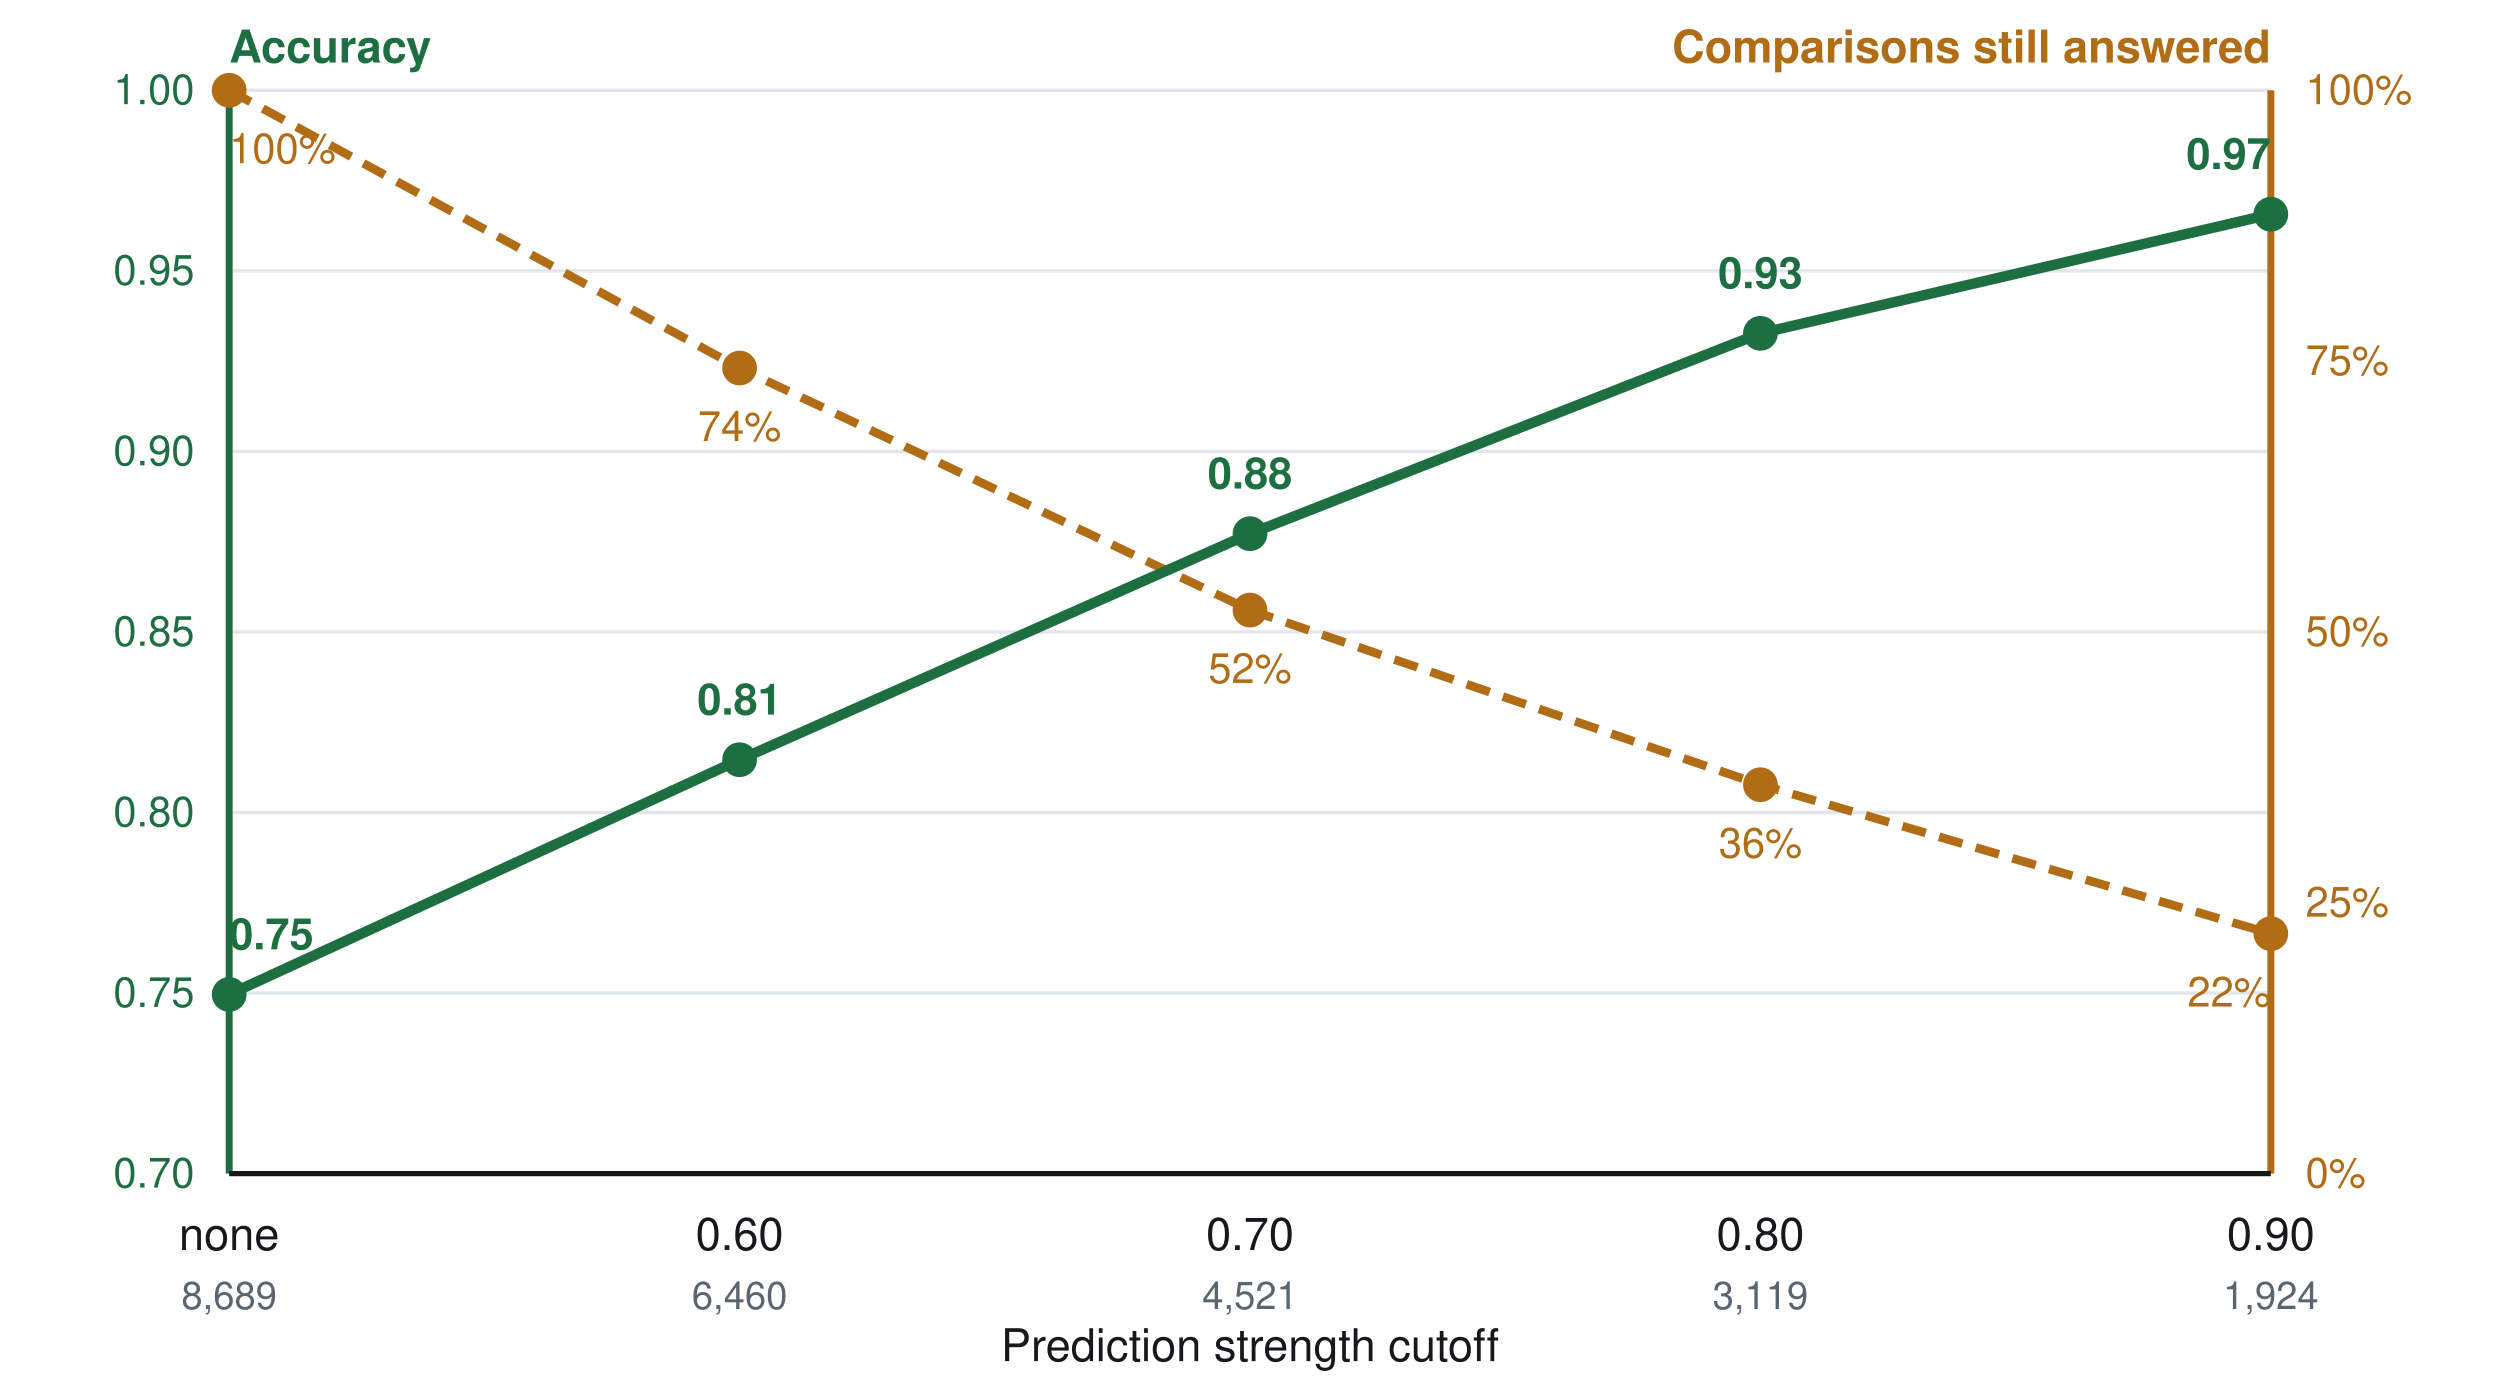
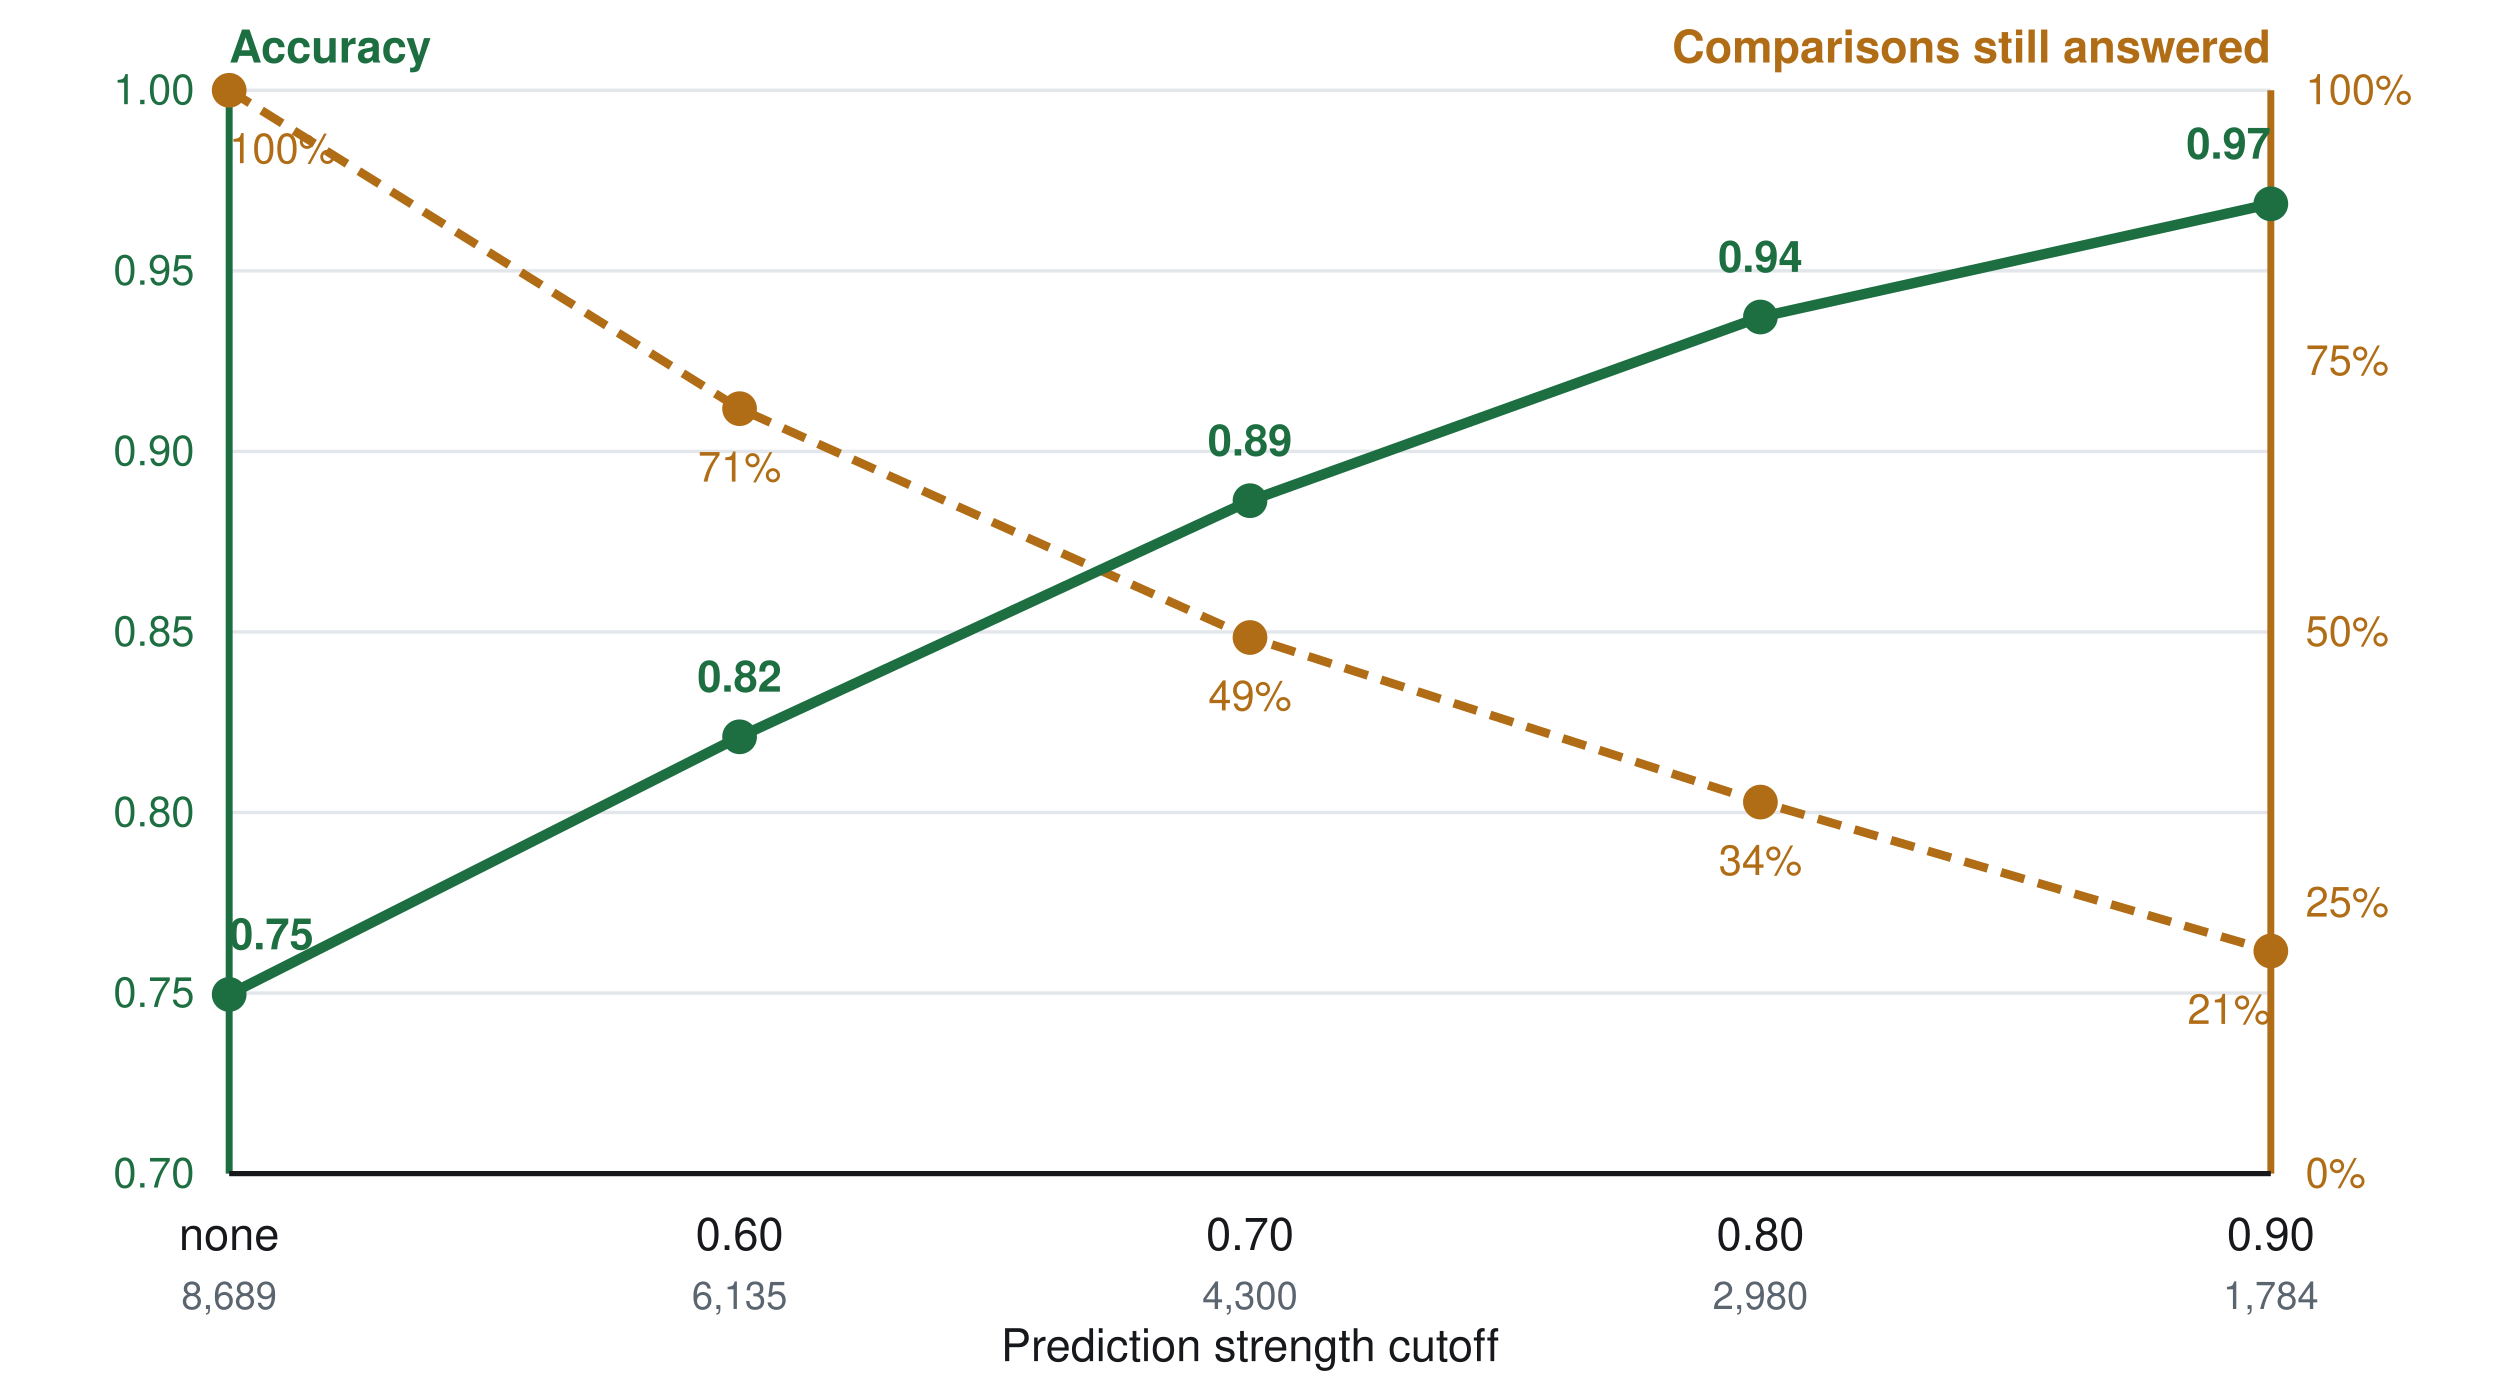
- <svg xmlns="http://www.w3.org/2000/svg" viewBox="0 0 720 400" width="100%" role="img" font-family="-apple-system,BlinkMacSystemFont,Segoe UI,Helvetica,Arial,sans-serif" aria-label="Accuracy rises from 0.75 to 0.97 as the prediction      strength cutoff rises, while the share of comparisons still answered falls from      100 percent to 22 percent.">
+ <svg xmlns="http://www.w3.org/2000/svg" viewBox="0 0 720 400" width="100%" role="img" font-family="-apple-system,BlinkMacSystemFont,Segoe UI,Helvetica,Arial,sans-serif" aria-label="Accuracy rises from 0.75 to 0.97 as the prediction      strength cutoff rises, while the share of comparisons still answered falls from      100 percent to 21 percent.">
  <line x1="66" y1="338.0" x2="654" y2="338.0" stroke="#e3e7ec" stroke-width="1" />
  <line x1="66" y1="286.0" x2="654" y2="286.0" stroke="#e3e7ec" stroke-width="1" />
  <line x1="66" y1="234.0" x2="654" y2="234.0" stroke="#e3e7ec" stroke-width="1" />
  <line x1="66" y1="182.0" x2="654" y2="182.0" stroke="#e3e7ec" stroke-width="1" />
  <line x1="66" y1="130.0" x2="654" y2="130.0" stroke="#e3e7ec" stroke-width="1" />
  <line x1="66" y1="78.0" x2="654" y2="78.0" stroke="#e3e7ec" stroke-width="1" />
  <line x1="66" y1="26.0" x2="654" y2="26.0" stroke="#e3e7ec" stroke-width="1" />
  <line x1="66" y1="26" x2="66" y2="338" stroke="#1d6f42" stroke-width="2" />
  <line x1="654" y1="26" x2="654" y2="338" stroke="#b06d16" stroke-width="2" />
  <line x1="66" y1="338" x2="654" y2="338" stroke="#17181c" stroke-width="1.5" />
  <text x="56" y="342.0" text-anchor="end" font-size="12" fill="#1d6f42">0.70</text>
  <text x="56" y="290.0" text-anchor="end" font-size="12" fill="#1d6f42">0.75</text>
  <text x="56" y="238.0" text-anchor="end" font-size="12" fill="#1d6f42">0.80</text>
  <text x="56" y="186.0" text-anchor="end" font-size="12" fill="#1d6f42">0.85</text>
  <text x="56" y="134.0" text-anchor="end" font-size="12" fill="#1d6f42">0.90</text>
  <text x="56" y="82.0" text-anchor="end" font-size="12" fill="#1d6f42">0.95</text>
  <text x="56" y="30.0" text-anchor="end" font-size="12" fill="#1d6f42">1.00</text>
  <text x="664" y="342.0" font-size="12" fill="#b06d16">0%</text>
  <text x="664" y="264.0" font-size="12" fill="#b06d16">25%</text>
  <text x="664" y="186.0" font-size="12" fill="#b06d16">50%</text>
  <text x="664" y="108.0" font-size="12" fill="#b06d16">75%</text>
  <text x="664" y="30.0" font-size="12" fill="#b06d16">100%</text>
-   <polyline points="66.0,26.0 213.0,106.0 360.0,175.7 507.0,226.0 654.0,268.9" fill="none" stroke="#b06d16" stroke-width="2.5" stroke-dasharray="7 4" />
-   <polyline points="66.0,286.4 213.0,218.8 360.0,153.7 507.0,96.0 654.0,61.7" fill="none" stroke="#1d6f42" stroke-width="3" />
+   <polyline points="66.0,26.0 213.0,117.7 360.0,183.6 507.0,231.0 654.0,273.9" fill="none" stroke="#b06d16" stroke-width="2.5" stroke-dasharray="7 4" />
+   <polyline points="66.0,286.4 213.0,212.2 360.0,144.2 507.0,91.3 654.0,58.7" fill="none" stroke="#1d6f42" stroke-width="3" />
  <circle cx="66.0" cy="286.4" r="5" fill="#1d6f42" />
  <circle cx="66.0" cy="26.0" r="5" fill="#b06d16" />
  <text x="66.0" y="273.4" text-anchor="start" font-size="12.5" font-weight="700" fill="#1d6f42">0.75</text>
  <text x="66.0" y="47.0" text-anchor="start" font-size="12" fill="#b06d16">100%</text>
  <text x="66.0" y="360.0" text-anchor="middle" font-size="13" fill="#17181c">none</text>
  <text x="66.0" y="377.0" text-anchor="middle" font-size="11" fill="#5b6570">8,689</text>
-   <circle cx="213.0" cy="218.8" r="5" fill="#1d6f42" />
-   <circle cx="213.0" cy="106.0" r="5" fill="#b06d16" />
-   <text x="213.0" y="205.8" text-anchor="middle" font-size="12.5" font-weight="700" fill="#1d6f42">0.81</text>
-   <text x="213.0" y="127.0" text-anchor="middle" font-size="12" fill="#b06d16">74%</text>
+   <circle cx="213.0" cy="212.2" r="5" fill="#1d6f42" />
+   <circle cx="213.0" cy="117.7" r="5" fill="#b06d16" />
+   <text x="213.0" y="199.2" text-anchor="middle" font-size="12.5" font-weight="700" fill="#1d6f42">0.82</text>
+   <text x="213.0" y="138.7" text-anchor="middle" font-size="12" fill="#b06d16">71%</text>
  <text x="213.0" y="360.0" text-anchor="middle" font-size="13" fill="#17181c">0.60</text>
-   <text x="213.0" y="377.0" text-anchor="middle" font-size="11" fill="#5b6570">6,460</text>
-   <circle cx="360.0" cy="153.7" r="5" fill="#1d6f42" />
-   <circle cx="360.0" cy="175.7" r="5" fill="#b06d16" />
-   <text x="360.0" y="140.7" text-anchor="middle" font-size="12.5" font-weight="700" fill="#1d6f42">0.88</text>
-   <text x="360.0" y="196.7" text-anchor="middle" font-size="12" fill="#b06d16">52%</text>
+   <text x="213.0" y="377.0" text-anchor="middle" font-size="11" fill="#5b6570">6,135</text>
+   <circle cx="360.0" cy="144.2" r="5" fill="#1d6f42" />
+   <circle cx="360.0" cy="183.6" r="5" fill="#b06d16" />
+   <text x="360.0" y="131.2" text-anchor="middle" font-size="12.5" font-weight="700" fill="#1d6f42">0.89</text>
+   <text x="360.0" y="204.6" text-anchor="middle" font-size="12" fill="#b06d16">49%</text>
  <text x="360.0" y="360.0" text-anchor="middle" font-size="13" fill="#17181c">0.70</text>
-   <text x="360.0" y="377.0" text-anchor="middle" font-size="11" fill="#5b6570">4,521</text>
-   <circle cx="507.0" cy="96.0" r="5" fill="#1d6f42" />
-   <circle cx="507.0" cy="226.0" r="5" fill="#b06d16" />
-   <text x="507.0" y="83.0" text-anchor="middle" font-size="12.5" font-weight="700" fill="#1d6f42">0.93</text>
-   <text x="507.0" y="247.0" text-anchor="middle" font-size="12" fill="#b06d16">36%</text>
+   <text x="360.0" y="377.0" text-anchor="middle" font-size="11" fill="#5b6570">4,300</text>
+   <circle cx="507.0" cy="91.3" r="5" fill="#1d6f42" />
+   <circle cx="507.0" cy="231.0" r="5" fill="#b06d16" />
+   <text x="507.0" y="78.3" text-anchor="middle" font-size="12.5" font-weight="700" fill="#1d6f42">0.94</text>
+   <text x="507.0" y="252.0" text-anchor="middle" font-size="12" fill="#b06d16">34%</text>
  <text x="507.0" y="360.0" text-anchor="middle" font-size="13" fill="#17181c">0.80</text>
-   <text x="507.0" y="377.0" text-anchor="middle" font-size="11" fill="#5b6570">3,119</text>
-   <circle cx="654.0" cy="61.7" r="5" fill="#1d6f42" />
-   <circle cx="654.0" cy="268.9" r="5" fill="#b06d16" />
-   <text x="654.0" y="48.7" text-anchor="end" font-size="12.5" font-weight="700" fill="#1d6f42">0.97</text>
-   <text x="654.0" y="289.9" text-anchor="end" font-size="12" fill="#b06d16">22%</text>
+   <text x="507.0" y="377.0" text-anchor="middle" font-size="11" fill="#5b6570">2,980</text>
+   <circle cx="654.0" cy="58.7" r="5" fill="#1d6f42" />
+   <circle cx="654.0" cy="273.9" r="5" fill="#b06d16" />
+   <text x="654.0" y="45.7" text-anchor="end" font-size="12.5" font-weight="700" fill="#1d6f42">0.97</text>
+   <text x="654.0" y="294.9" text-anchor="end" font-size="12" fill="#b06d16">21%</text>
  <text x="654.0" y="360.0" text-anchor="middle" font-size="13" fill="#17181c">0.90</text>
-   <text x="654.0" y="377.0" text-anchor="middle" font-size="11" fill="#5b6570">1,924</text>
+   <text x="654.0" y="377.0" text-anchor="middle" font-size="11" fill="#5b6570">1,784</text>
  <text x="66" y="18" font-size="13" font-weight="700" fill="#1d6f42">Accuracy</text>
  <text x="654" y="18" text-anchor="end" font-size="13" font-weight="700" fill="#b06d16">Comparisons still answered</text>
  <text x="360.0" y="392" text-anchor="middle" font-size="13" fill="#17181c">
    Prediction strength cutoff</text>
</svg>
